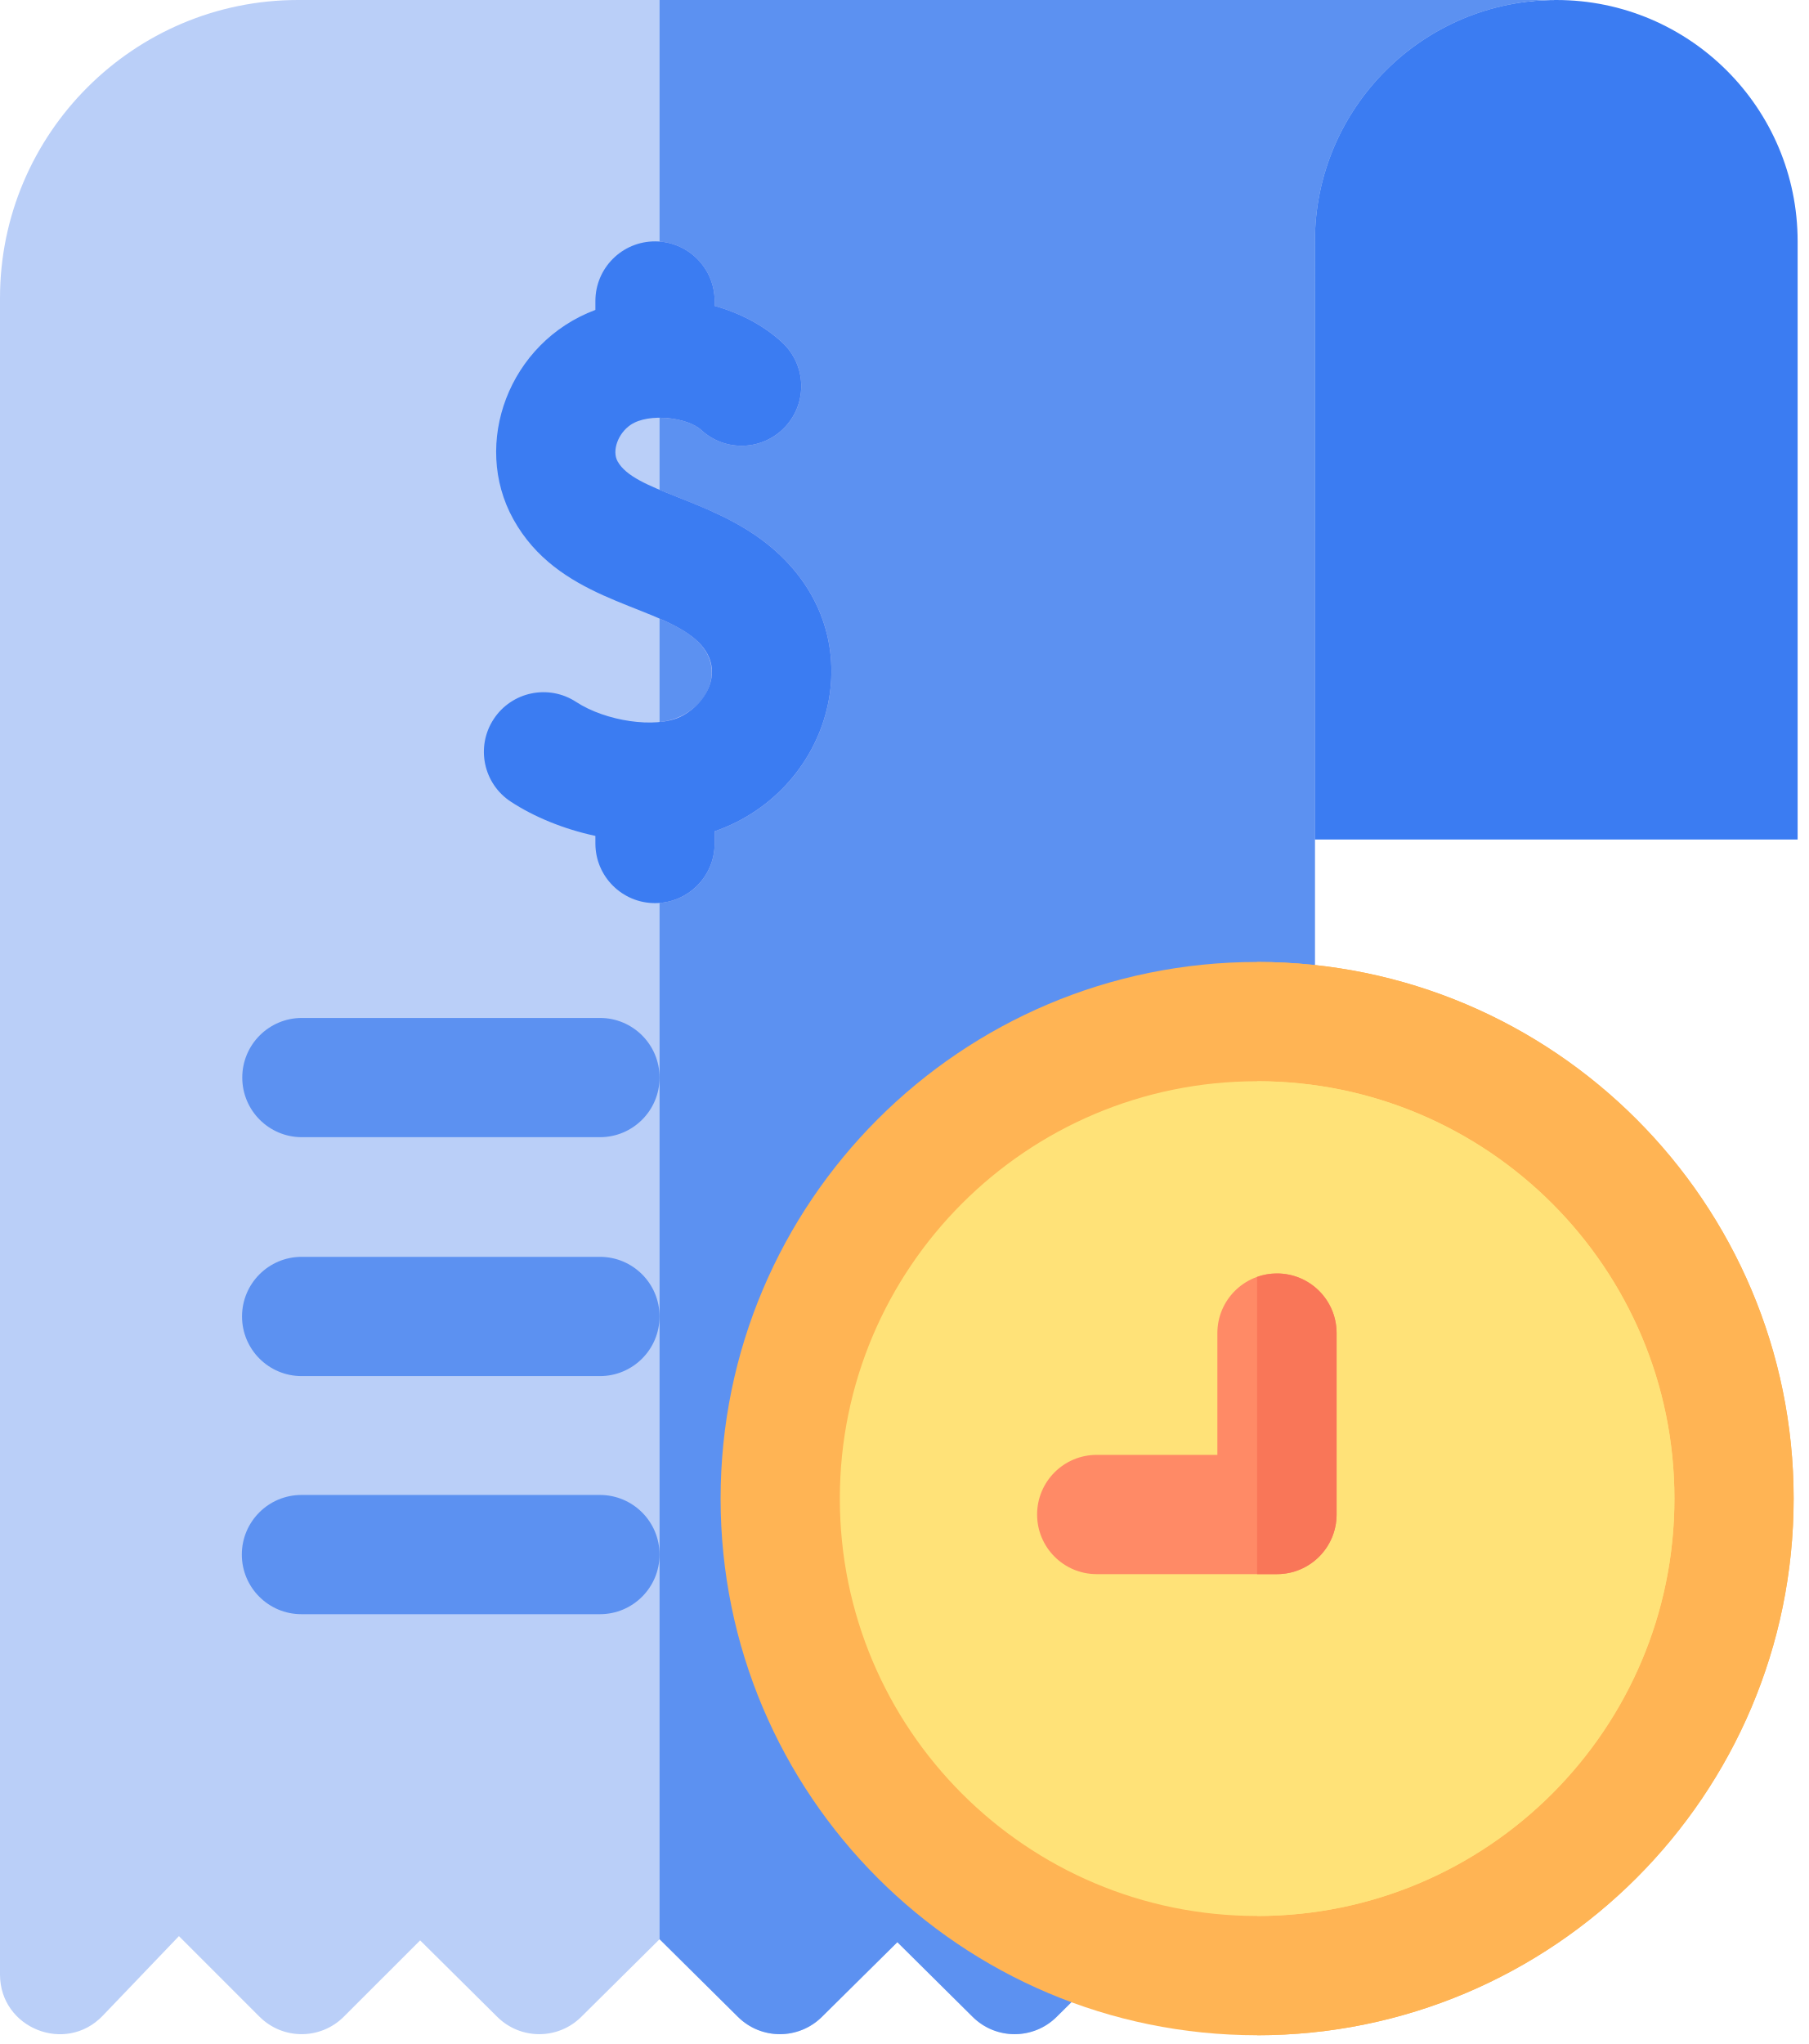
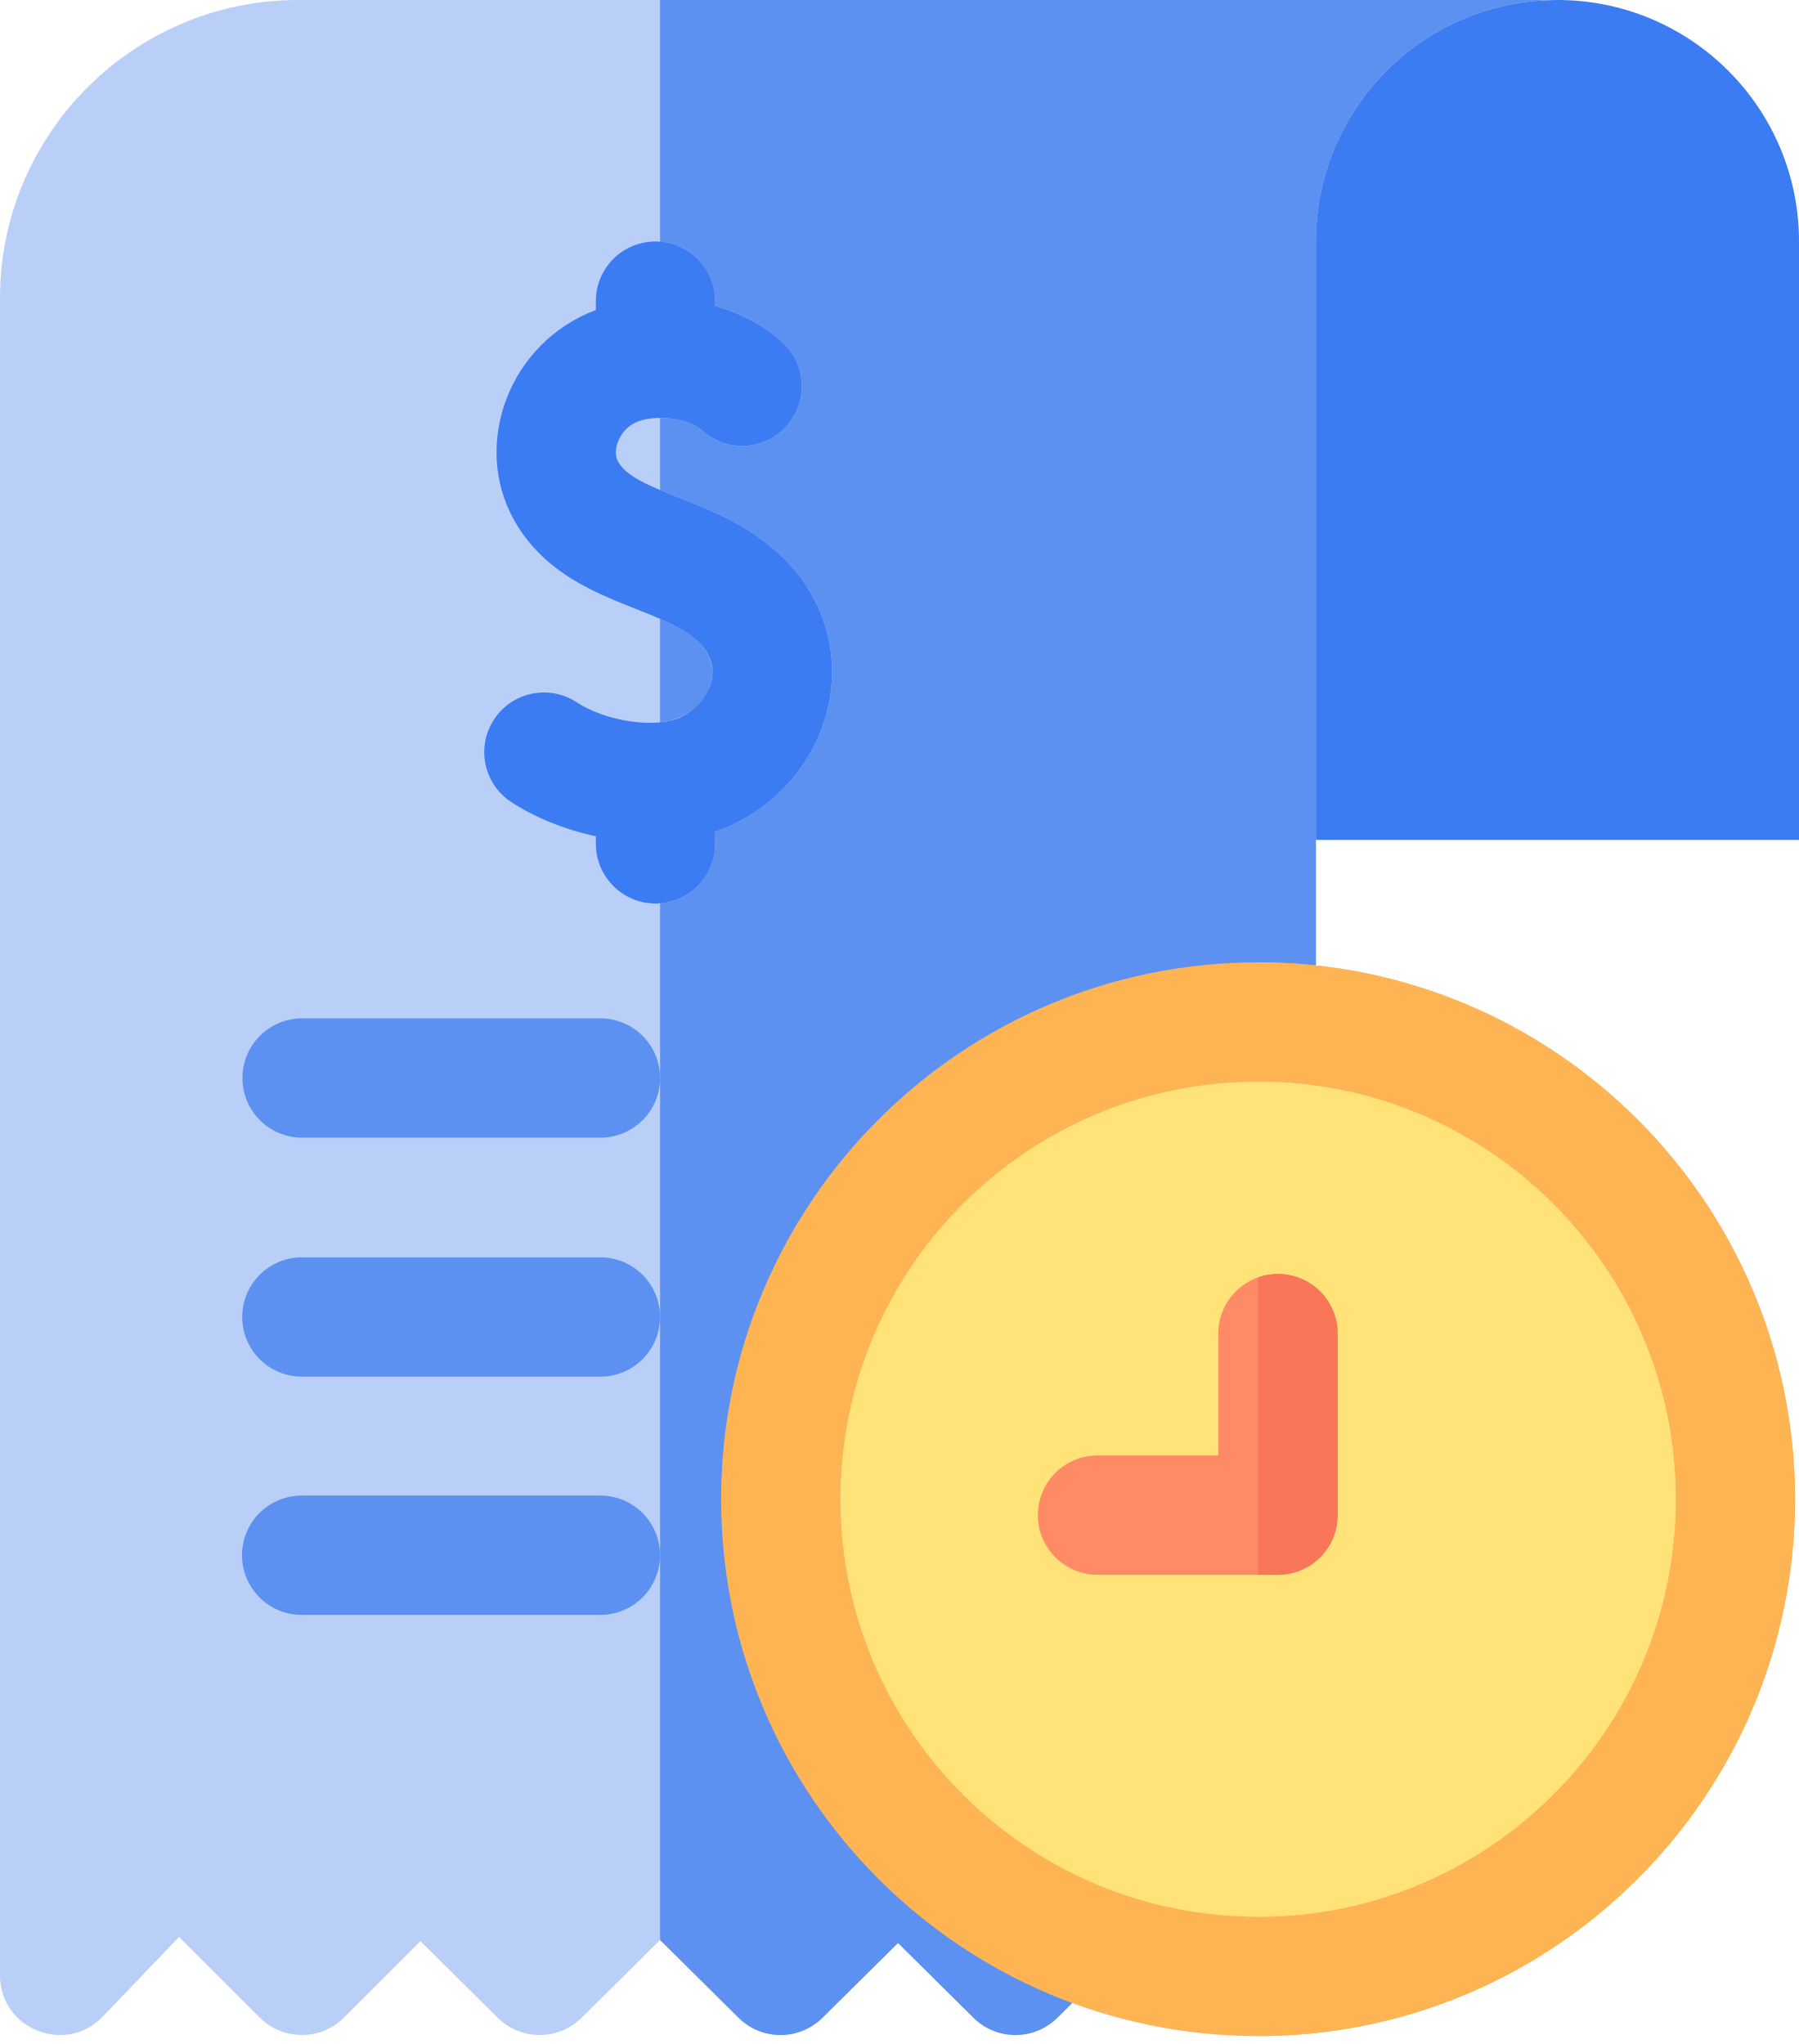
- <svg xmlns="http://www.w3.org/2000/svg" width="100" height="113" viewBox="0 0 100 113" fill="none">
-   <path d="M86.053 0C77.468 0 70.509 6.959 70.509 15.544V46.412H99.399V13.346C99.399 5.975 93.424 0 86.053 0V0Z" fill="#3B7CF2" />
-   <path d="M72.707 13.346C72.707 5.975 78.682 0 86.053 0H16.477C7.392 0 0 7.392 0 16.477V109.16C0 112.133 3.631 113.577 5.677 111.44L9.894 107.036L14.349 111.491C15.636 112.778 17.723 112.778 19.01 111.491L23.231 107.271L27.498 111.501C28.783 112.775 30.855 112.775 32.139 111.501L36.471 107.207L40.804 111.501C42.088 112.774 44.158 112.775 45.443 111.503L49.618 107.372L53.783 111.501C55.068 112.775 57.139 112.775 58.425 111.501L62.756 107.207L67.089 111.501C69.166 113.56 72.706 112.083 72.706 109.16C72.707 104.595 72.707 16.208 72.707 13.346Z" fill="#B7CDF7" fill-opacity="0.96" />
-   <path d="M86.053 0C78.682 0 72.707 5.975 72.707 13.346V109.16C72.707 112.083 69.167 113.56 67.09 111.501L62.756 107.207L58.425 111.501C57.139 112.775 55.069 112.775 53.784 111.501L49.619 107.371L45.444 111.503C44.158 112.775 42.088 112.775 40.805 111.501L36.471 107.207V0H86.053Z" fill="#5C91F1" />
-   <path d="M39.515 45.96V46.633C39.515 48.367 38.174 49.791 36.471 49.918V39.917C38.921 39.691 40.53 36.957 38.286 35.205C37.788 34.816 37.166 34.498 36.471 34.197V27.081C38.163 27.791 40.427 28.518 42.339 30.006C48.595 34.882 46.2 43.644 39.515 45.96Z" fill="#D0D0F4" />
-   <path d="M38.772 23.769C38.322 23.354 37.374 23.092 36.471 23.094V13.355C38.174 13.482 39.515 14.906 39.515 16.64V16.913C40.919 17.306 42.218 17.978 43.242 18.923C44.58 20.158 44.666 22.244 43.431 23.582C42.196 24.921 40.11 25.004 38.772 23.769Z" fill="#D0D0F4" />
-   <path d="M16.692 62.868H33.174C34.994 62.868 36.47 61.392 36.47 59.572C36.47 57.752 34.994 56.276 33.174 56.276H16.692C14.871 56.276 13.396 57.752 13.396 59.572C13.396 61.392 14.871 62.868 16.692 62.868Z" fill="#5C91F1" />
-   <path d="M33.172 69.483H16.68C14.859 69.483 13.383 70.959 13.383 72.779C13.383 74.6 14.859 76.076 16.68 76.076H33.172C34.993 76.076 36.469 74.6 36.469 72.779C36.469 70.959 34.993 69.483 33.172 69.483Z" fill="#5C91F1" />
-   <path d="M33.172 82.647H16.668C14.848 82.647 13.372 84.122 13.372 85.943C13.372 87.763 14.848 89.239 16.668 89.239H33.172C34.993 89.239 36.469 87.763 36.469 85.943C36.469 84.122 34.993 82.647 33.172 82.647Z" fill="#5C91F1" />
-   <path d="M69.512 112.516C85.897 112.516 99.179 99.234 99.179 82.849C99.179 66.464 85.897 53.181 69.512 53.181C53.127 53.181 39.845 66.464 39.845 82.849C39.845 99.234 53.127 112.516 69.512 112.516Z" fill="#FFB454" />
-   <path d="M99.178 82.849C99.178 99.207 85.87 112.516 69.511 112.516V53.181C85.87 53.181 99.178 66.49 99.178 82.849Z" fill="#FFB454" />
-   <path d="M69.512 105.923C82.256 105.923 92.587 95.592 92.587 82.849C92.587 70.105 82.256 59.774 69.512 59.774C56.768 59.774 46.438 70.105 46.438 82.849C46.438 95.592 56.768 105.923 69.512 105.923Z" fill="#FFE278" />
-   <path d="M92.586 82.849C92.586 95.573 82.235 105.923 69.511 105.923V59.774C82.235 59.774 92.586 70.125 92.586 82.849Z" fill="#FFE278" />
-   <path d="M70.611 70.402C68.79 70.402 67.314 71.878 67.314 73.698V80.431H60.642C58.821 80.431 57.346 81.907 57.346 83.728C57.346 85.548 58.821 87.024 60.642 87.024H70.611C72.431 87.024 73.907 85.548 73.907 83.728V73.698C73.907 71.878 72.431 70.402 70.611 70.402Z" fill="#FF8A66" />
-   <path d="M73.906 73.698V83.728C73.906 85.547 72.432 87.024 70.61 87.024H69.511V70.591C69.856 70.468 70.225 70.402 70.61 70.402C72.432 70.402 73.906 71.878 73.906 73.698Z" fill="#F97658" />
-   <path d="M42.338 30.006C39.184 27.548 35.069 27.166 34.15 25.507C33.825 24.922 34.171 23.957 34.875 23.484C35.877 22.81 38.02 23.076 38.773 23.77C40.111 25.005 42.196 24.92 43.43 23.582C44.665 22.244 44.58 20.158 43.242 18.924C42.218 17.98 40.919 17.305 39.515 16.912V16.64C39.515 14.82 38.039 13.344 36.219 13.344C34.398 13.344 32.922 14.82 32.922 16.64V17.133C28.131 18.928 26.073 24.531 28.383 28.702C30.822 33.105 35.93 33.37 38.285 35.206C40.331 36.8 39.118 38.921 37.599 39.636C36.238 40.276 33.501 39.88 31.858 38.806C30.334 37.809 28.291 38.236 27.295 39.759C26.298 41.283 26.725 43.326 28.249 44.322C29.529 45.16 31.167 45.836 32.922 46.212V46.632C32.922 48.452 34.398 49.928 36.219 49.928C38.039 49.928 39.515 48.452 39.515 46.632V45.959C46.199 43.643 48.594 34.881 42.338 30.006Z" fill="#3B7CF2" />
+ <svg xmlns="http://www.w3.org/2000/svg" width="110" height="125" viewBox="0 0 110 125" fill="none">
+   <path d="M95.23 0C85.73 0 78.029 7.701 78.029 17.201V51.362H110V14.769C110 6.612 103.387 0 95.23 0V0Z" fill="#3B7CF2" />
+   <path d="M80.461 14.769C80.461 6.612 87.073 0 95.23 0H18.235C8.18 0 0 8.18 0 18.235V120.802C0 124.092 4.018 125.69 6.283 123.325L10.949 118.452L15.879 123.381C17.303 124.806 19.613 124.806 21.037 123.382L25.709 118.712L30.43 123.393C31.853 124.803 34.145 124.802 35.567 123.393L40.361 118.64L45.156 123.393C46.577 124.801 48.868 124.802 50.29 123.395L54.91 118.823L59.519 123.392C60.941 124.802 63.233 124.802 64.656 123.393L69.449 118.64L74.244 123.393C76.543 125.671 80.46 124.037 80.46 120.802C80.461 115.75 80.461 17.937 80.461 14.769V14.769Z" fill="#B7CDF7" fill-opacity="0.96" />
+   <path d="M95.23 0C87.074 0 80.461 6.612 80.461 14.769V120.802C80.461 124.037 76.543 125.671 74.245 123.392L69.449 118.64L64.656 123.392C63.233 124.803 60.942 124.803 59.52 123.392L54.911 118.822L50.291 123.395C48.868 124.803 46.577 124.803 45.157 123.392L40.361 118.64V0H95.23Z" fill="#5C91F1" />
+   <path d="M43.729 50.862V51.606C43.729 53.525 42.246 55.101 40.361 55.242V44.174C43.072 43.924 44.853 40.898 42.37 38.96C41.818 38.529 41.129 38.177 40.361 37.844V29.969C42.233 30.755 44.738 31.559 46.854 33.206C53.778 38.602 51.127 48.299 43.729 50.862Z" fill="#D0D0F4" />
+   <path d="M42.907 26.304C42.408 25.844 41.36 25.555 40.361 25.557V14.779C42.246 14.92 43.729 16.496 43.729 18.415V18.716C45.283 19.151 46.72 19.896 47.854 20.941C49.335 22.308 49.43 24.616 48.063 26.097C46.696 27.578 44.388 27.671 42.907 26.304V26.304Z" fill="#D0D0F4" />
+   <path d="M18.472 69.573H36.712C38.726 69.573 40.36 67.94 40.36 65.925C40.36 63.911 38.726 62.277 36.712 62.277H18.472C16.457 62.277 14.824 63.911 14.824 65.925C14.824 67.94 16.457 69.573 18.472 69.573Z" fill="#5C91F1" />
+   <path d="M36.71 76.893H18.459C16.444 76.893 14.81 78.526 14.81 80.541C14.81 82.556 16.444 84.189 18.459 84.189H36.71C38.725 84.189 40.358 82.556 40.358 80.541C40.358 78.526 38.725 76.893 36.71 76.893Z" fill="#5C91F1" />
+   <path d="M36.71 91.461H18.446C16.431 91.461 14.798 93.094 14.798 95.109C14.798 97.123 16.431 98.757 18.446 98.757H36.71C38.725 98.757 40.358 97.123 40.358 95.109C40.358 93.094 38.725 91.461 36.71 91.461Z" fill="#5C91F1" />
+   <path d="M76.925 124.516C95.058 124.516 109.757 109.817 109.757 91.684C109.757 73.552 95.058 58.853 76.925 58.853C58.793 58.853 44.094 73.552 44.094 91.684C44.094 109.817 58.793 124.516 76.925 124.516Z" fill="#FFB454" />
+   <path d="M109.756 91.684C109.756 109.788 95.028 124.516 76.925 124.516V58.853C95.028 58.853 109.756 73.581 109.756 91.684Z" fill="#FFB454" />
+   <path d="M76.926 117.22C91.028 117.22 102.461 105.787 102.461 91.684C102.461 77.582 91.028 66.149 76.926 66.149C62.823 66.149 51.39 77.582 51.39 91.684C51.39 105.787 62.823 117.22 76.926 117.22Z" fill="#FFE278" />
+   <path d="M102.46 91.684C102.46 105.765 91.005 117.22 76.925 117.22V66.149C91.005 66.149 102.46 77.603 102.46 91.684Z" fill="#FFE278" />
+   <path d="M78.141 77.91C76.126 77.91 74.493 79.544 74.493 81.558V89.009H67.109C65.095 89.009 63.461 90.642 63.461 92.657C63.461 94.672 65.095 96.305 67.109 96.305H78.141C80.156 96.305 81.789 94.672 81.789 92.657V81.558C81.789 79.544 80.156 77.91 78.141 77.91Z" fill="#FF8A66" />
+   <path d="M81.788 81.558V92.657C81.788 94.671 80.157 96.305 78.141 96.305H76.925V78.119C77.306 77.983 77.715 77.91 78.141 77.91C80.157 77.91 81.788 79.544 81.788 81.558Z" fill="#F97658" />
+   <path d="M46.853 33.206C43.363 30.486 38.809 30.064 37.792 28.228C37.433 27.579 37.816 26.512 38.594 25.988C39.703 25.243 42.074 25.537 42.907 26.305C44.389 27.671 46.696 27.578 48.062 26.097C49.428 24.616 49.335 22.308 47.854 20.942C46.721 19.897 45.283 19.151 43.729 18.716V18.415C43.729 16.4 42.096 14.767 40.081 14.767C38.067 14.767 36.433 16.4 36.433 18.415V18.96C31.131 20.947 28.854 27.147 31.41 31.763C34.109 36.635 39.762 36.929 42.368 38.961C44.632 40.725 43.29 43.072 41.609 43.863C40.103 44.572 37.074 44.134 35.255 42.944C33.569 41.841 31.308 42.314 30.206 44C29.103 45.686 29.576 47.947 31.261 49.049C32.679 49.977 34.491 50.725 36.434 51.141V51.605C36.434 53.62 38.067 55.253 40.081 55.253C42.096 55.253 43.73 53.62 43.73 51.605V50.861C51.126 48.298 53.777 38.601 46.853 33.206V33.206Z" fill="#3B7CF2" />
</svg>
